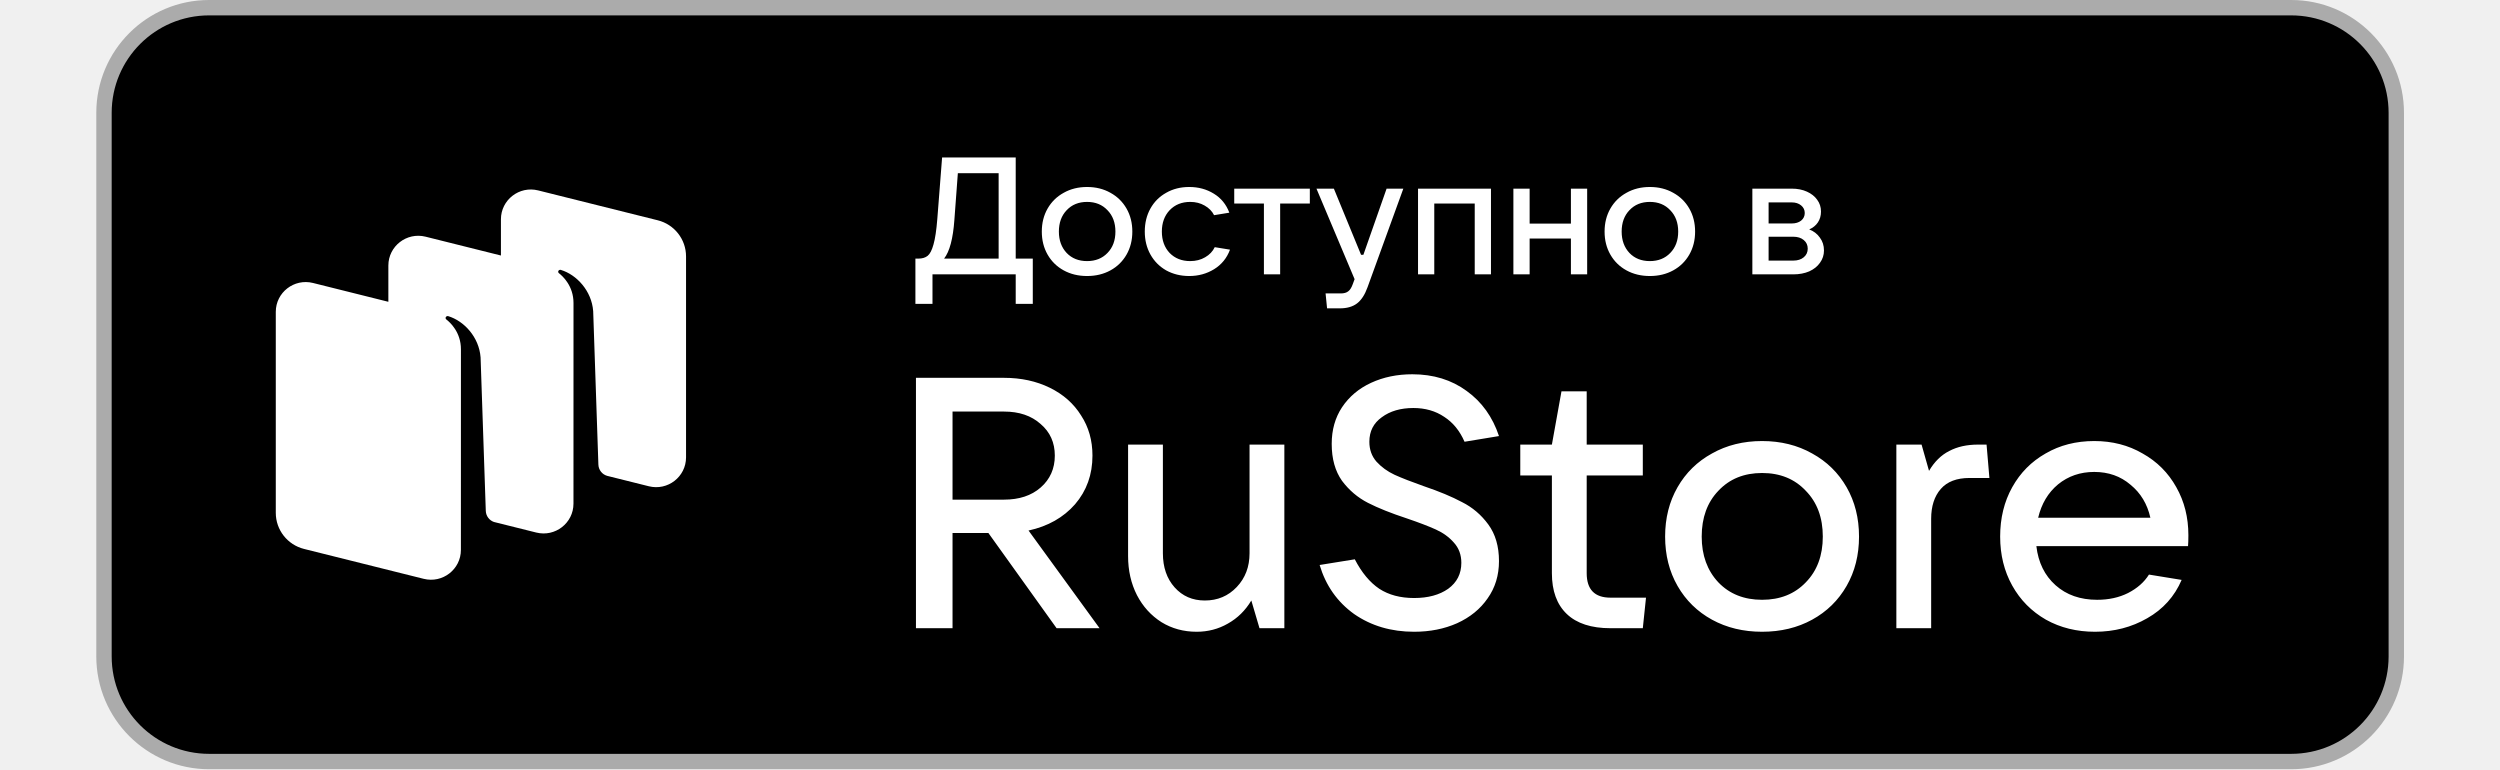
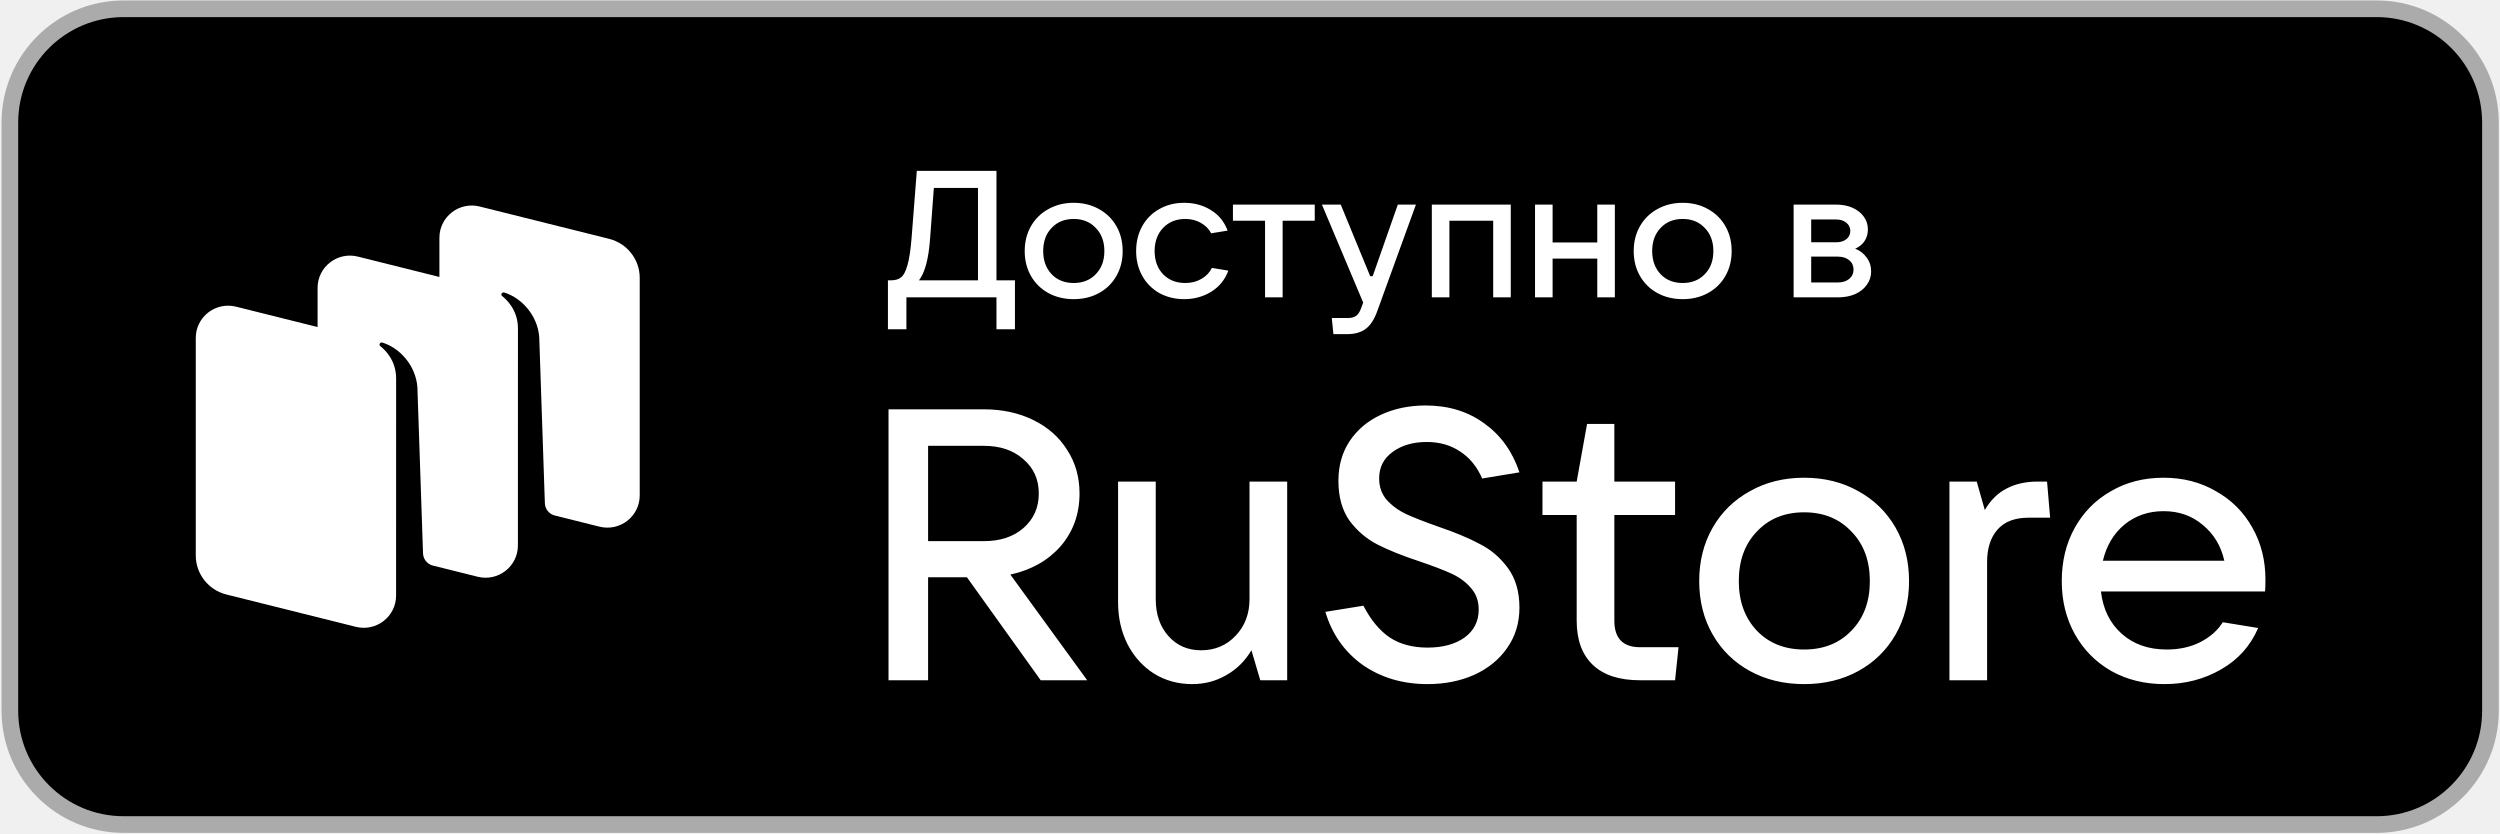
- <svg xmlns="http://www.w3.org/2000/svg" width="130" height="40" viewBox="0 0 901 300" fill="none">
+ <svg xmlns="http://www.w3.org/2000/svg" width="120" height="40" viewBox="0 0 901 300" fill="none">
  <rect x="3.556" y="3" width="894" height="294" rx="41" fill="black" />
  <path d="M199.776 185.577L216.048 189.642C223.415 191.482 230.556 185.939 230.556 178.381V99.987C230.556 93.333 226.009 87.531 219.523 85.911L172.871 74.257C165.504 72.417 158.363 77.96 158.363 85.518V99.65L128.969 92.307C121.602 90.467 114.46 96.01 114.46 103.568V117.7L85.065 110.357C77.698 108.517 70.556 114.06 70.556 121.618L70.556 200.012C70.556 206.666 75.104 212.468 81.59 214.088L128.241 225.742C135.608 227.582 142.75 222.039 142.75 214.481L142.762 136.192C142.762 129.579 138.576 125.754 137.058 124.579C136.768 124.355 136.688 123.937 136.896 123.635C137.1 123.338 137.468 123.198 137.813 123.302C143.96 125.158 149.842 131.46 150.429 139.384L152.458 199.253C152.525 201.219 153.796 202.924 155.626 203.566L172.145 207.692C179.512 209.533 186.654 203.989 186.654 196.431L186.666 118.16C186.666 111.546 182.488 107.712 180.97 106.537C180.681 106.313 180.601 105.895 180.808 105.593C181.013 105.296 181.381 105.156 181.726 105.26C187.873 107.116 193.755 113.418 194.342 121.342L196.371 181.207C196.441 183.253 197.821 185.013 199.776 185.577Z" fill="white" />
  <path d="M391.831 245H375.071L348.478 207.879H334.488V245H320.222V147.351H354.572C361.22 147.351 367.176 148.644 372.44 151.229C377.703 153.815 381.766 157.416 384.628 162.033C387.583 166.558 389.061 171.775 389.061 177.684C389.061 185.072 386.798 191.397 382.274 196.66C377.749 201.831 371.701 205.248 364.129 206.91L391.831 245ZM334.488 160.509V194.86H354.572C360.482 194.86 365.237 193.29 368.838 190.15C372.532 186.918 374.379 182.763 374.379 177.684C374.379 172.606 372.532 168.497 368.838 165.357C365.237 162.125 360.482 160.509 354.572 160.509H334.488ZM429.686 246.385C424.608 246.385 420.037 245.139 415.974 242.645C411.911 240.06 408.725 236.551 406.417 232.119C404.108 227.594 402.954 222.515 402.954 216.883V173.391H416.528V215.775C416.528 221.223 418.051 225.655 421.099 229.071C424.146 232.488 428.07 234.196 432.872 234.196C437.858 234.196 442.014 232.442 445.338 228.933C448.662 225.424 450.324 221.038 450.324 215.775V173.391H463.898V245H454.202L451.017 234.196C448.708 238.075 445.661 241.076 441.875 243.199C438.181 245.323 434.119 246.385 429.686 246.385ZM514.501 246.385C505.544 246.385 497.741 244.077 491.092 239.46C484.536 234.75 480.058 228.379 477.657 220.345L491.369 218.129C494.047 223.3 497.233 227.132 500.927 229.625C504.62 232.026 509.145 233.227 514.501 233.227C519.949 233.227 524.381 232.026 527.797 229.625C531.214 227.132 532.922 223.762 532.922 219.514C532.922 216.375 531.953 213.743 530.014 211.619C528.167 209.495 525.812 207.787 522.95 206.494C520.087 205.202 516.347 203.77 511.73 202.201C505.544 200.169 500.465 198.138 496.494 196.106C492.524 194.075 489.153 191.212 486.383 187.519C483.705 183.733 482.366 178.931 482.366 173.114C482.366 167.666 483.705 162.91 486.383 158.847C489.153 154.692 492.939 151.506 497.741 149.29C502.543 147.074 507.898 145.966 513.808 145.966C522.026 145.966 529.09 148.136 535 152.476C540.91 156.723 545.111 162.587 547.604 170.066L534.169 172.283C532.322 168.035 529.69 164.803 526.274 162.587C522.857 160.278 518.84 159.124 514.224 159.124C509.237 159.124 505.128 160.325 501.896 162.725C498.664 165.034 497.048 168.22 497.048 172.283C497.048 175.33 497.972 177.915 499.819 180.039C501.758 182.163 504.112 183.871 506.883 185.164C509.745 186.457 513.531 187.934 518.24 189.596C524.242 191.628 529.229 193.705 533.199 195.829C537.262 197.861 540.679 200.769 543.449 204.555C546.219 208.341 547.604 213.097 547.604 218.822C547.604 224.362 546.127 229.21 543.172 233.365C540.309 237.52 536.339 240.752 531.26 243.061C526.274 245.277 520.687 246.385 514.501 246.385ZM604.942 233.088L603.695 245H591.091C583.611 245 577.932 243.153 574.054 239.46C570.176 235.766 568.237 230.457 568.237 223.531V185.441H555.909V173.391H568.237L571.977 152.614H581.811V173.391H603.695V185.441H581.811V223.531C581.811 229.902 584.904 233.088 591.091 233.088H604.942ZM650.208 246.385C642.914 246.385 636.404 244.815 630.679 241.676C624.953 238.536 620.475 234.15 617.243 228.517C614.011 222.885 612.395 216.467 612.395 209.265C612.395 202.062 614.011 195.644 617.243 190.012C620.475 184.379 624.953 179.993 630.679 176.853C636.404 173.621 642.914 172.006 650.208 172.006C657.503 172.006 664.013 173.621 669.738 176.853C675.463 179.993 679.942 184.379 683.174 190.012C686.405 195.644 688.021 202.062 688.021 209.265C688.021 216.467 686.405 222.885 683.174 228.517C679.942 234.15 675.463 238.536 669.738 241.676C664.013 244.815 657.503 246.385 650.208 246.385ZM650.208 233.919C657.226 233.919 662.905 231.657 667.245 227.132C671.677 222.608 673.893 216.652 673.893 209.265C673.893 201.877 671.677 195.921 667.245 191.397C662.905 186.78 657.226 184.471 650.208 184.471C643.191 184.471 637.512 186.78 633.172 191.397C628.832 195.921 626.662 201.877 626.662 209.265C626.662 216.559 628.832 222.515 633.172 227.132C637.512 231.657 643.191 233.919 650.208 233.919ZM702.578 245V173.391H712.412L715.321 183.64C717.445 180.039 720.076 177.454 723.216 175.884C726.355 174.222 730.095 173.391 734.435 173.391H737.759L738.867 186.411H731.111C726.124 186.411 722.385 187.842 719.892 190.704C717.398 193.567 716.152 197.445 716.152 202.339V245H702.578ZM816.469 208.711C816.469 210.557 816.423 211.989 816.331 213.004H757.187C757.926 219.376 760.419 224.454 764.667 228.24C768.915 232.026 774.316 233.919 780.872 233.919C785.397 233.919 789.414 233.042 792.923 231.288C796.524 229.441 799.248 227.04 801.095 224.085L813.838 226.163C811.068 232.626 806.589 237.613 800.402 241.122C794.308 244.631 787.521 246.385 780.041 246.385C772.931 246.385 766.56 244.815 760.927 241.676C755.294 238.444 750.908 234.012 747.769 228.379C744.629 222.746 743.059 216.375 743.059 209.265C743.059 202.062 744.629 195.644 747.769 190.012C750.908 184.379 755.248 179.993 760.789 176.853C766.329 173.621 772.654 172.006 779.764 172.006C786.782 172.006 793.061 173.621 798.602 176.853C804.234 179.993 808.621 184.379 811.76 190.012C814.9 195.552 816.469 201.785 816.469 208.711ZM779.764 184.056C774.316 184.056 769.607 185.672 765.636 188.904C761.758 192.136 759.173 196.476 757.88 201.924H801.649C800.448 196.568 797.863 192.274 793.892 189.042C790.014 185.718 785.305 184.056 779.764 184.056Z" fill="white" />
  <path d="M320.009 118.509V100.858H321.173C322.682 100.858 323.888 100.491 324.794 99.758C325.699 99.026 326.453 97.56 327.057 95.362C327.703 93.12 328.199 89.823 328.544 85.469L330.419 61.416H359.127V100.858H365.787V118.509H359.127V107H326.669V118.509H320.009ZM352.467 100.858V67.559H336.561L335.204 85.792C334.686 93.077 333.35 98.099 331.195 100.858H352.467ZM386.957 107.647C383.552 107.647 380.513 106.914 377.84 105.448C375.168 103.983 373.077 101.935 371.568 99.306C370.06 96.676 369.305 93.68 369.305 90.318C369.305 86.956 370.06 83.96 371.568 81.331C373.077 78.701 375.168 76.654 377.84 75.188C380.513 73.68 383.552 72.925 386.957 72.925C390.362 72.925 393.401 73.68 396.074 75.188C398.746 76.654 400.837 78.701 402.345 81.331C403.854 83.96 404.608 86.956 404.608 90.318C404.608 93.68 403.854 96.676 402.345 99.306C400.837 101.935 398.746 103.983 396.074 105.448C393.401 106.914 390.362 107.647 386.957 107.647ZM386.957 101.827C390.233 101.827 392.884 100.771 394.91 98.659C396.979 96.547 398.013 93.767 398.013 90.318C398.013 86.87 396.979 84.09 394.91 81.978C392.884 79.822 390.233 78.745 386.957 78.745C383.681 78.745 381.03 79.822 379.004 81.978C376.978 84.09 375.965 86.87 375.965 90.318C375.965 93.724 376.978 96.504 379.004 98.659C381.03 100.771 383.681 101.827 386.957 101.827ZM426.792 107.647C423.473 107.647 420.477 106.914 417.805 105.448C415.175 103.94 413.128 101.87 411.662 99.241C410.197 96.612 409.464 93.637 409.464 90.318C409.464 86.956 410.197 83.96 411.662 81.331C413.128 78.701 415.175 76.654 417.805 75.188C420.434 73.68 423.43 72.925 426.792 72.925C430.37 72.925 433.56 73.787 436.361 75.512C439.206 77.236 441.232 79.715 442.439 82.947L436.491 83.917C435.715 82.365 434.486 81.115 432.805 80.167C431.167 79.219 429.292 78.745 427.18 78.745C423.904 78.745 421.232 79.822 419.162 81.978C417.137 84.133 416.124 86.913 416.124 90.318C416.124 93.724 417.137 96.504 419.162 98.659C421.232 100.771 423.904 101.827 427.18 101.827C429.378 101.827 431.318 101.332 432.999 100.34C434.723 99.349 435.973 98.034 436.749 96.396L442.698 97.366C441.491 100.642 439.422 103.185 436.491 104.996C433.603 106.763 430.37 107.647 426.792 107.647ZM462.261 107H455.925V79.391H444.351V73.572H473.835V79.391H462.261V107ZM503.77 73.572H510.3L496.334 112.043C495.3 114.931 493.942 117.022 492.261 118.315C490.58 119.608 488.338 120.255 485.537 120.255H480.558L479.976 114.436H485.925C487.175 114.436 488.144 114.155 488.834 113.595C489.524 113.078 490.106 112.151 490.58 110.815L491.291 108.875L476.42 73.572H483.209L493.813 99.37H494.718L503.77 73.572ZM522.367 107H516.03V73.572H544.48V107H538.143V79.391H522.367V107ZM575.657 87.215V73.572H581.994V107H575.657V93.034H559.557V107H553.221V73.572H559.557V87.215H575.657ZM606.439 107.647C603.034 107.647 599.995 106.914 597.323 105.448C594.65 103.983 592.559 101.935 591.051 99.306C589.542 96.676 588.788 93.68 588.788 90.318C588.788 86.956 589.542 83.96 591.051 81.331C592.559 78.701 594.65 76.654 597.323 75.188C599.995 73.68 603.034 72.925 606.439 72.925C609.845 72.925 612.883 73.68 615.556 75.188C618.229 76.654 620.319 78.701 621.828 81.331C623.336 83.96 624.091 86.956 624.091 90.318C624.091 93.68 623.336 96.676 621.828 99.306C620.319 101.935 618.229 103.983 615.556 105.448C612.883 106.914 609.845 107.647 606.439 107.647ZM606.439 101.827C609.715 101.827 612.366 100.771 614.392 98.659C616.461 96.547 617.496 93.767 617.496 90.318C617.496 86.87 616.461 84.09 614.392 81.978C612.366 79.822 609.715 78.745 606.439 78.745C603.163 78.745 600.512 79.822 598.486 81.978C596.46 84.09 595.447 86.87 595.447 90.318C595.447 93.724 596.46 96.504 598.486 98.659C600.512 100.771 603.163 101.827 606.439 101.827ZM668.596 89.478C670.321 90.124 671.7 91.18 672.735 92.646C673.812 94.069 674.351 95.75 674.351 97.689C674.351 99.457 673.834 101.051 672.799 102.474C671.808 103.896 670.407 105.017 668.596 105.836C666.786 106.612 664.717 107 662.389 107H646.419V73.572H661.807C664.006 73.572 665.967 73.96 667.691 74.736C669.415 75.512 670.752 76.568 671.7 77.904C672.691 79.24 673.187 80.771 673.187 82.495C673.187 84.133 672.778 85.555 671.959 86.762C671.183 87.926 670.062 88.831 668.596 89.478ZM652.755 78.939V87.15H661.807C663.273 87.15 664.48 86.784 665.428 86.051C666.377 85.275 666.851 84.284 666.851 83.077C666.851 81.87 666.377 80.878 665.428 80.102C664.48 79.326 663.273 78.939 661.807 78.939H652.755ZM662.389 101.633C664.07 101.633 665.428 101.202 666.463 100.34C667.497 99.478 668.015 98.357 668.015 96.978C668.015 95.599 667.497 94.478 666.463 93.616C665.428 92.754 664.07 92.323 662.389 92.323H652.755V101.633H662.389Z" fill="white" />
  <rect x="3.556" y="3" width="894" height="294" rx="41" stroke="#ABABAB" stroke-width="6" />
</svg>
